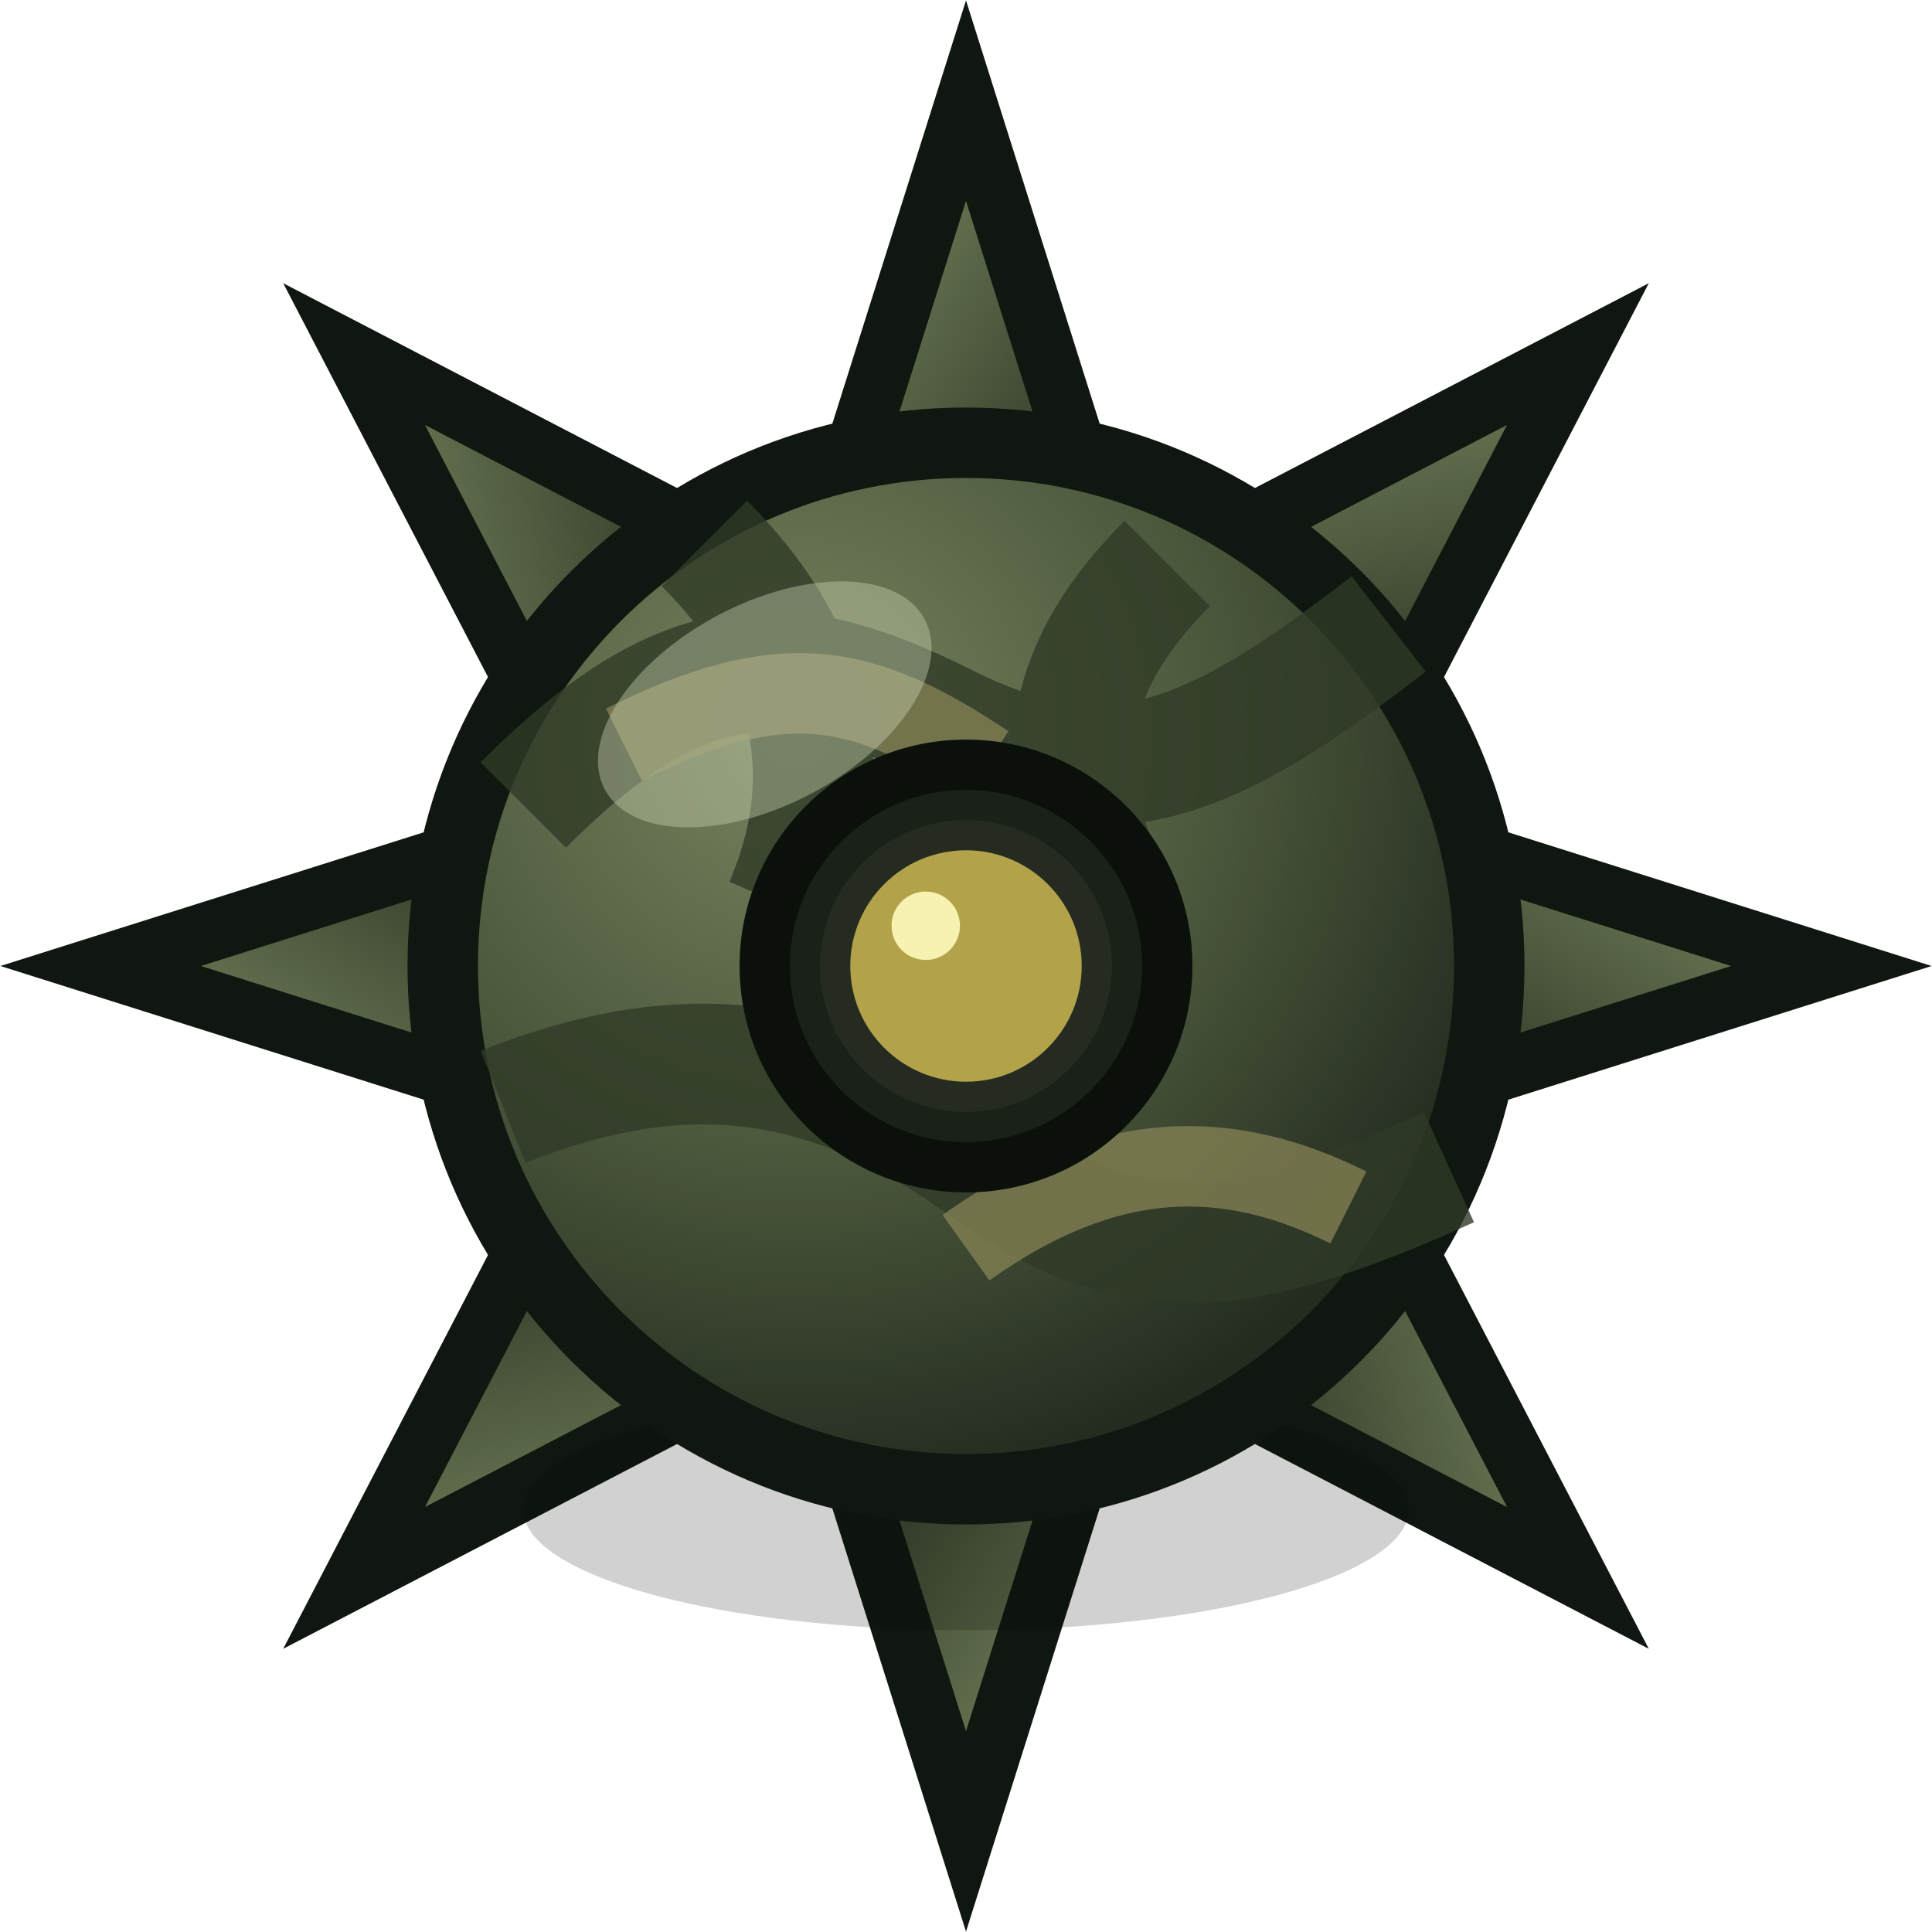
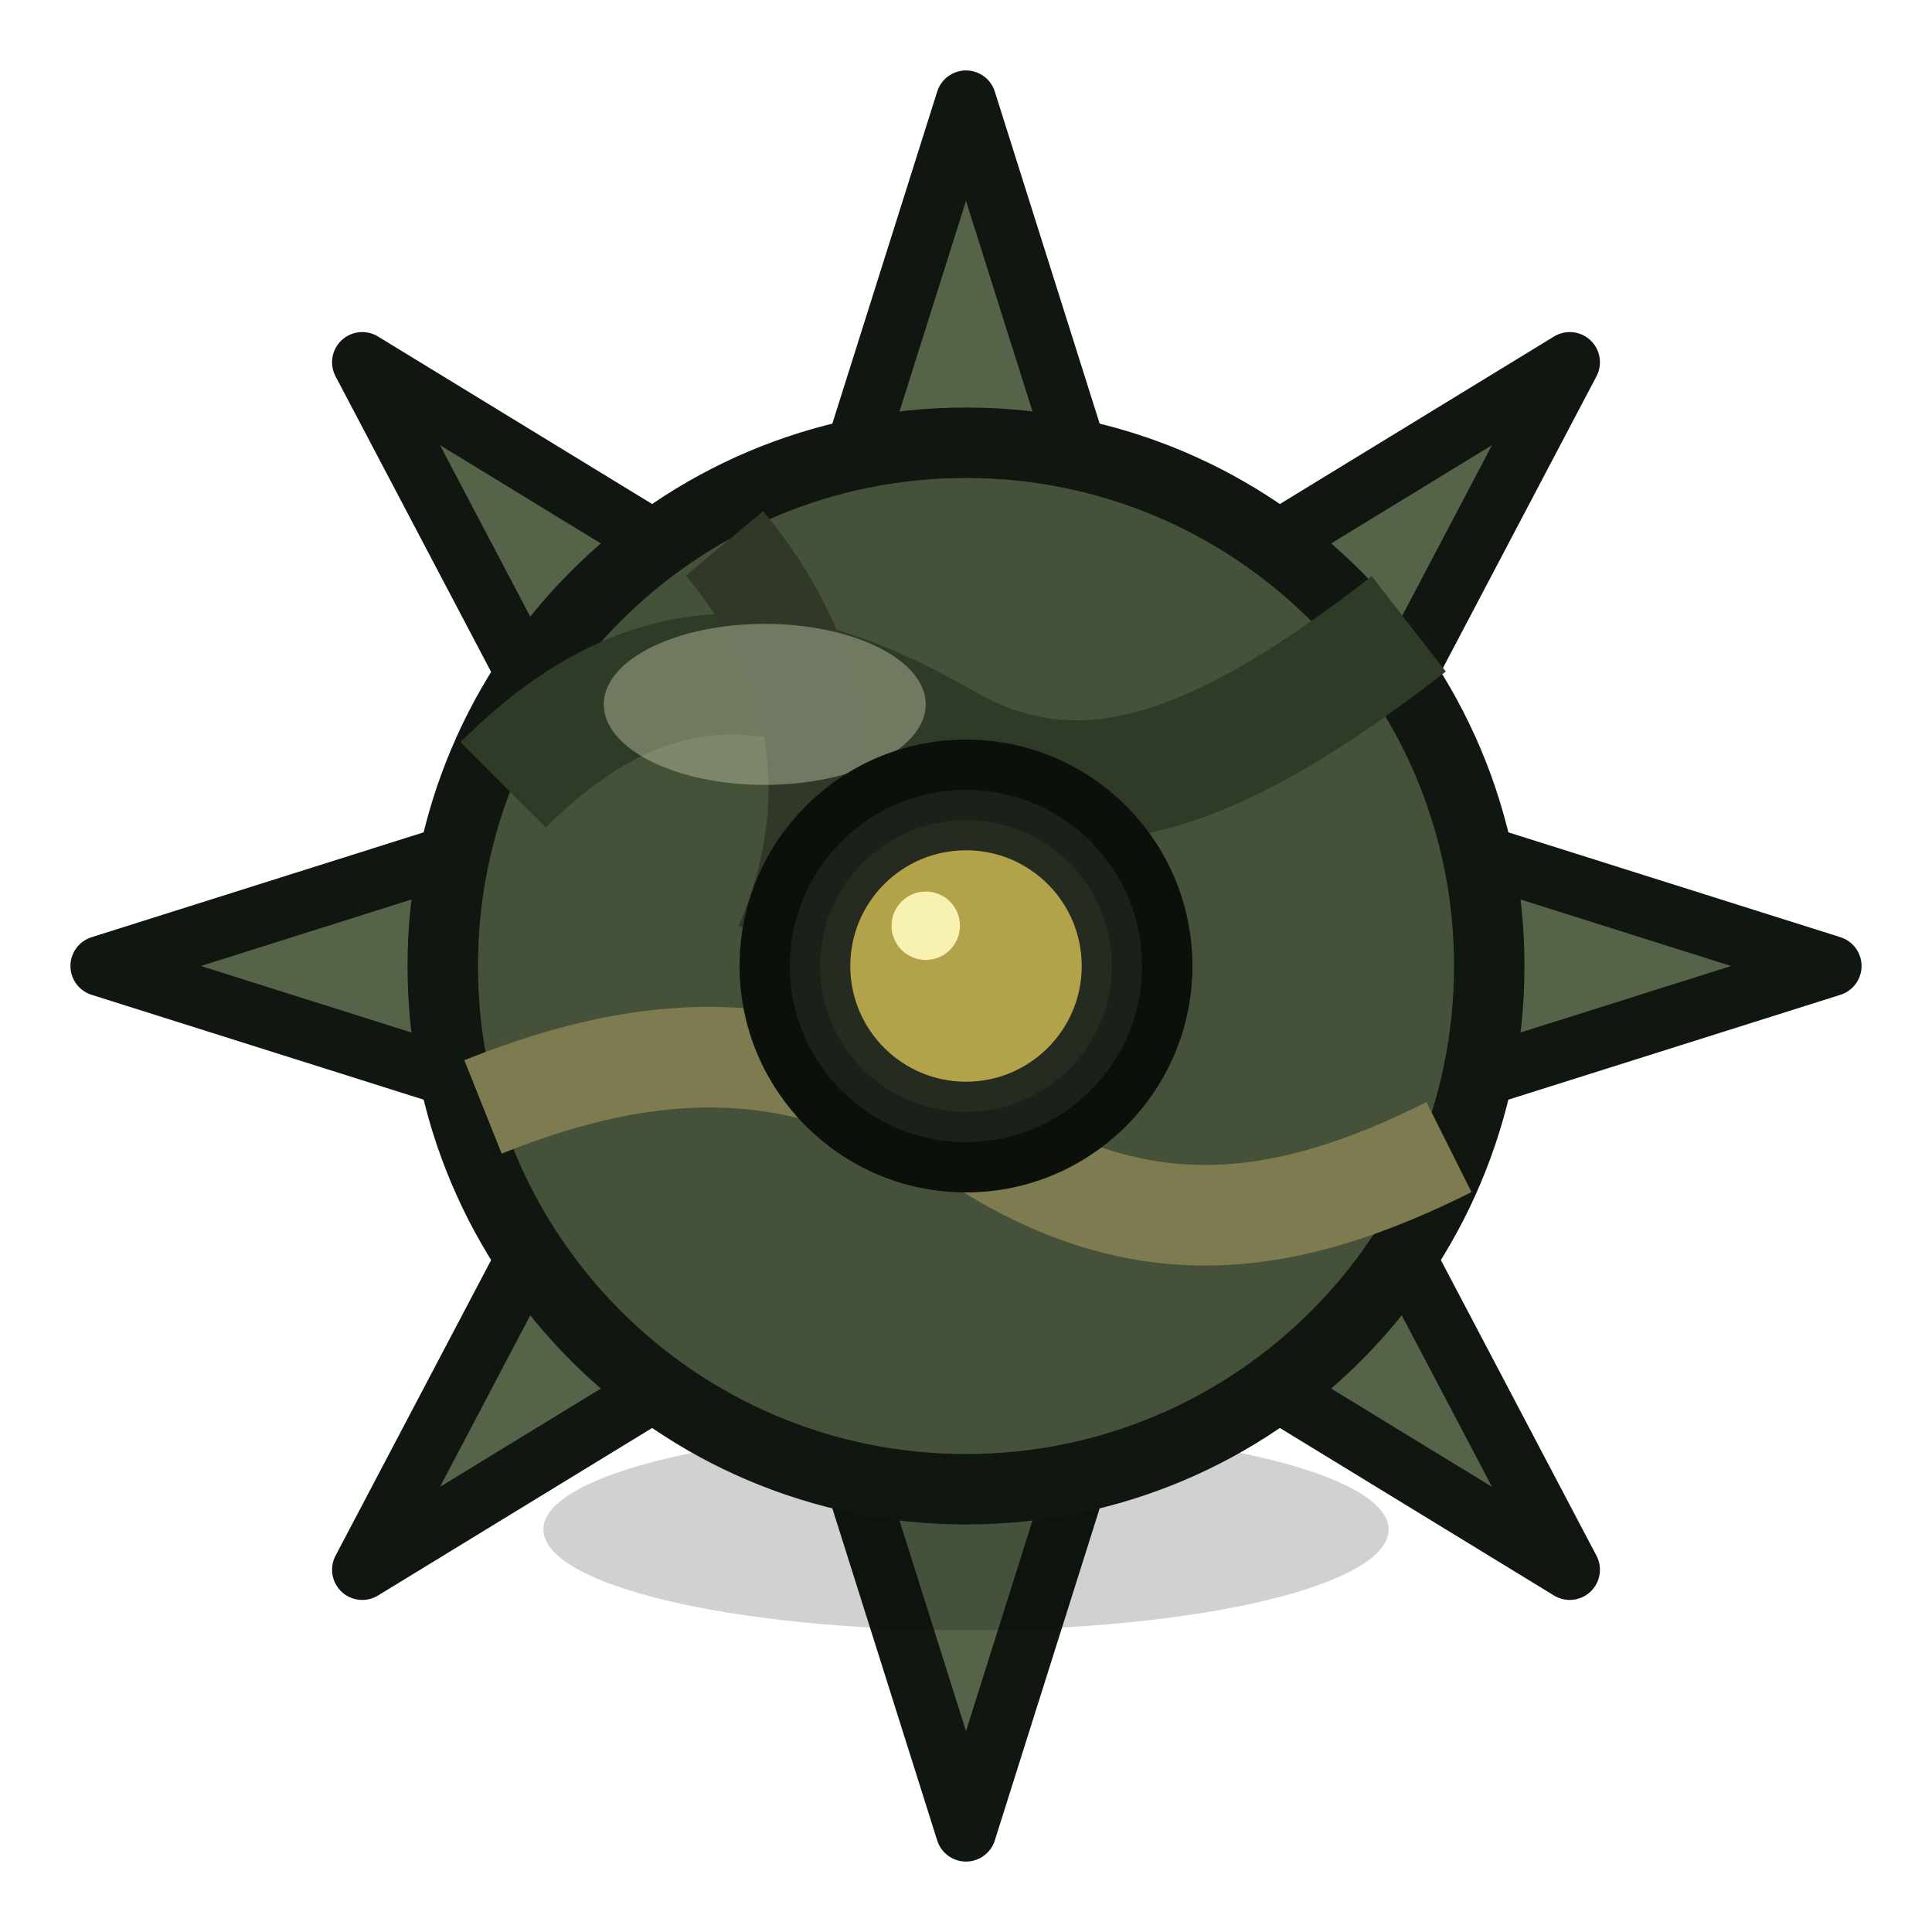
<svg xmlns="http://www.w3.org/2000/svg" width="96" height="96" viewBox="0 0 96 96">
-   <defs>
-     <radialGradient id="b" cx="34%" cy="28%" r="72%">
-       <stop offset="0" stop-color="#78835f" />
-       <stop offset="0.55" stop-color="#4c583c" />
-       <stop offset="1" stop-color="#242c20" />
-     </radialGradient>
-     <linearGradient id="s" x1="0" y1="0" x2="1" y2="1">
-       <stop offset="0" stop-color="#7e8d63" />
-       <stop offset="1" stop-color="#303827" />
-     </linearGradient>
-   </defs>
-   <g transform="translate(48 48)" fill="url(#s)" stroke="#101710" stroke-width="3">
-     <polygon points="0,-43 -6,-24 6,-24" />
-     <polygon points="0,-43 -6,-24 6,-24" transform="rotate(45)" />
-     <polygon points="0,-43 -6,-24 6,-24" transform="rotate(90)" />
-     <polygon points="0,-43 -6,-24 6,-24" transform="rotate(135)" />
-     <polygon points="0,-43 -6,-24 6,-24" transform="rotate(180)" />
-     <polygon points="0,-43 -6,-24 6,-24" transform="rotate(225)" />
-     <polygon points="0,-43 -6,-24 6,-24" transform="rotate(270)" />
-     <polygon points="0,-43 -6,-24 6,-24" transform="rotate(315)" />
+   <g fill="#566348" stroke="#101710" stroke-width="3" stroke-linejoin="round">
+     <polygon points="48,5 42,24 54,24" />
+     <polygon points="78,18 60,29 68,37" />
+     <polygon points="91,48 72,42 72,54" />
+     <polygon points="78,78 68,59 60,67" />
+     <polygon points="48,91 42,72 54,72" />
+     <polygon points="18,78 28,59 36,67" />
+     <polygon points="5,48 24,42 24,54" />
+     <polygon points="18,18 28,37 36,29" />
  </g>
-   <ellipse cx="48" cy="75" rx="22" ry="6" fill="#000" opacity=".18" />
-   <circle cx="48" cy="48" r="26" fill="url(#b)" stroke="#101710" stroke-width="3.5" />
-   <path d="M26 40c8-8 13-8 21-4s13 2 22-5M25 55c10-4 17-2 24 3s12 5 23 0M35 27c5 5 7 11 4 18M58 28c-5 5-6 10-3 16" fill="none" stroke="#2f3a27" stroke-width="6" opacity=".8" />
-   <path d="M31 37c8-4 12-3 18 1M48 62c7-5 13-5 19-2" fill="none" stroke="#8b8758" stroke-width="4" opacity=".7" />
-   <ellipse cx="38" cy="35" rx="9" ry="5" fill="#c8d2b0" opacity=".42" transform="rotate(-28 38 35)" />
+   <ellipse cx="48" cy="76" rx="21" ry="5" fill="#000000" opacity="0.18" />
+   <circle cx="48" cy="48" r="26" fill="#46513a" stroke="#101710" stroke-width="3.5" />
+   <path d="M25 39 C33 31 40 33 47 37 C54 41 61 38 70 31" fill="none" stroke="#2f3a27" stroke-width="6" />
+   <path d="M24 55 C34 51 41 52 49 57 C57 62 64 61 72 57" fill="none" stroke="#7f7b50" stroke-width="5" />
+   <path d="M36 27 C41 33 42 40 39 47" fill="none" stroke="#303827" stroke-width="5" />
+   <ellipse cx="38" cy="35" rx="8" ry="4" fill="#c8d2b0" opacity="0.42" />
  <circle cx="48" cy="48" r="10" fill="#1a2118" stroke="#0b100b" stroke-width="2.5" />
  <circle cx="48" cy="48" r="6.5" fill="#b2a34a" stroke="#252b20" stroke-width="1.5" />
  <circle cx="46" cy="46" r="1.7" fill="#f7f1b2" />
</svg>
